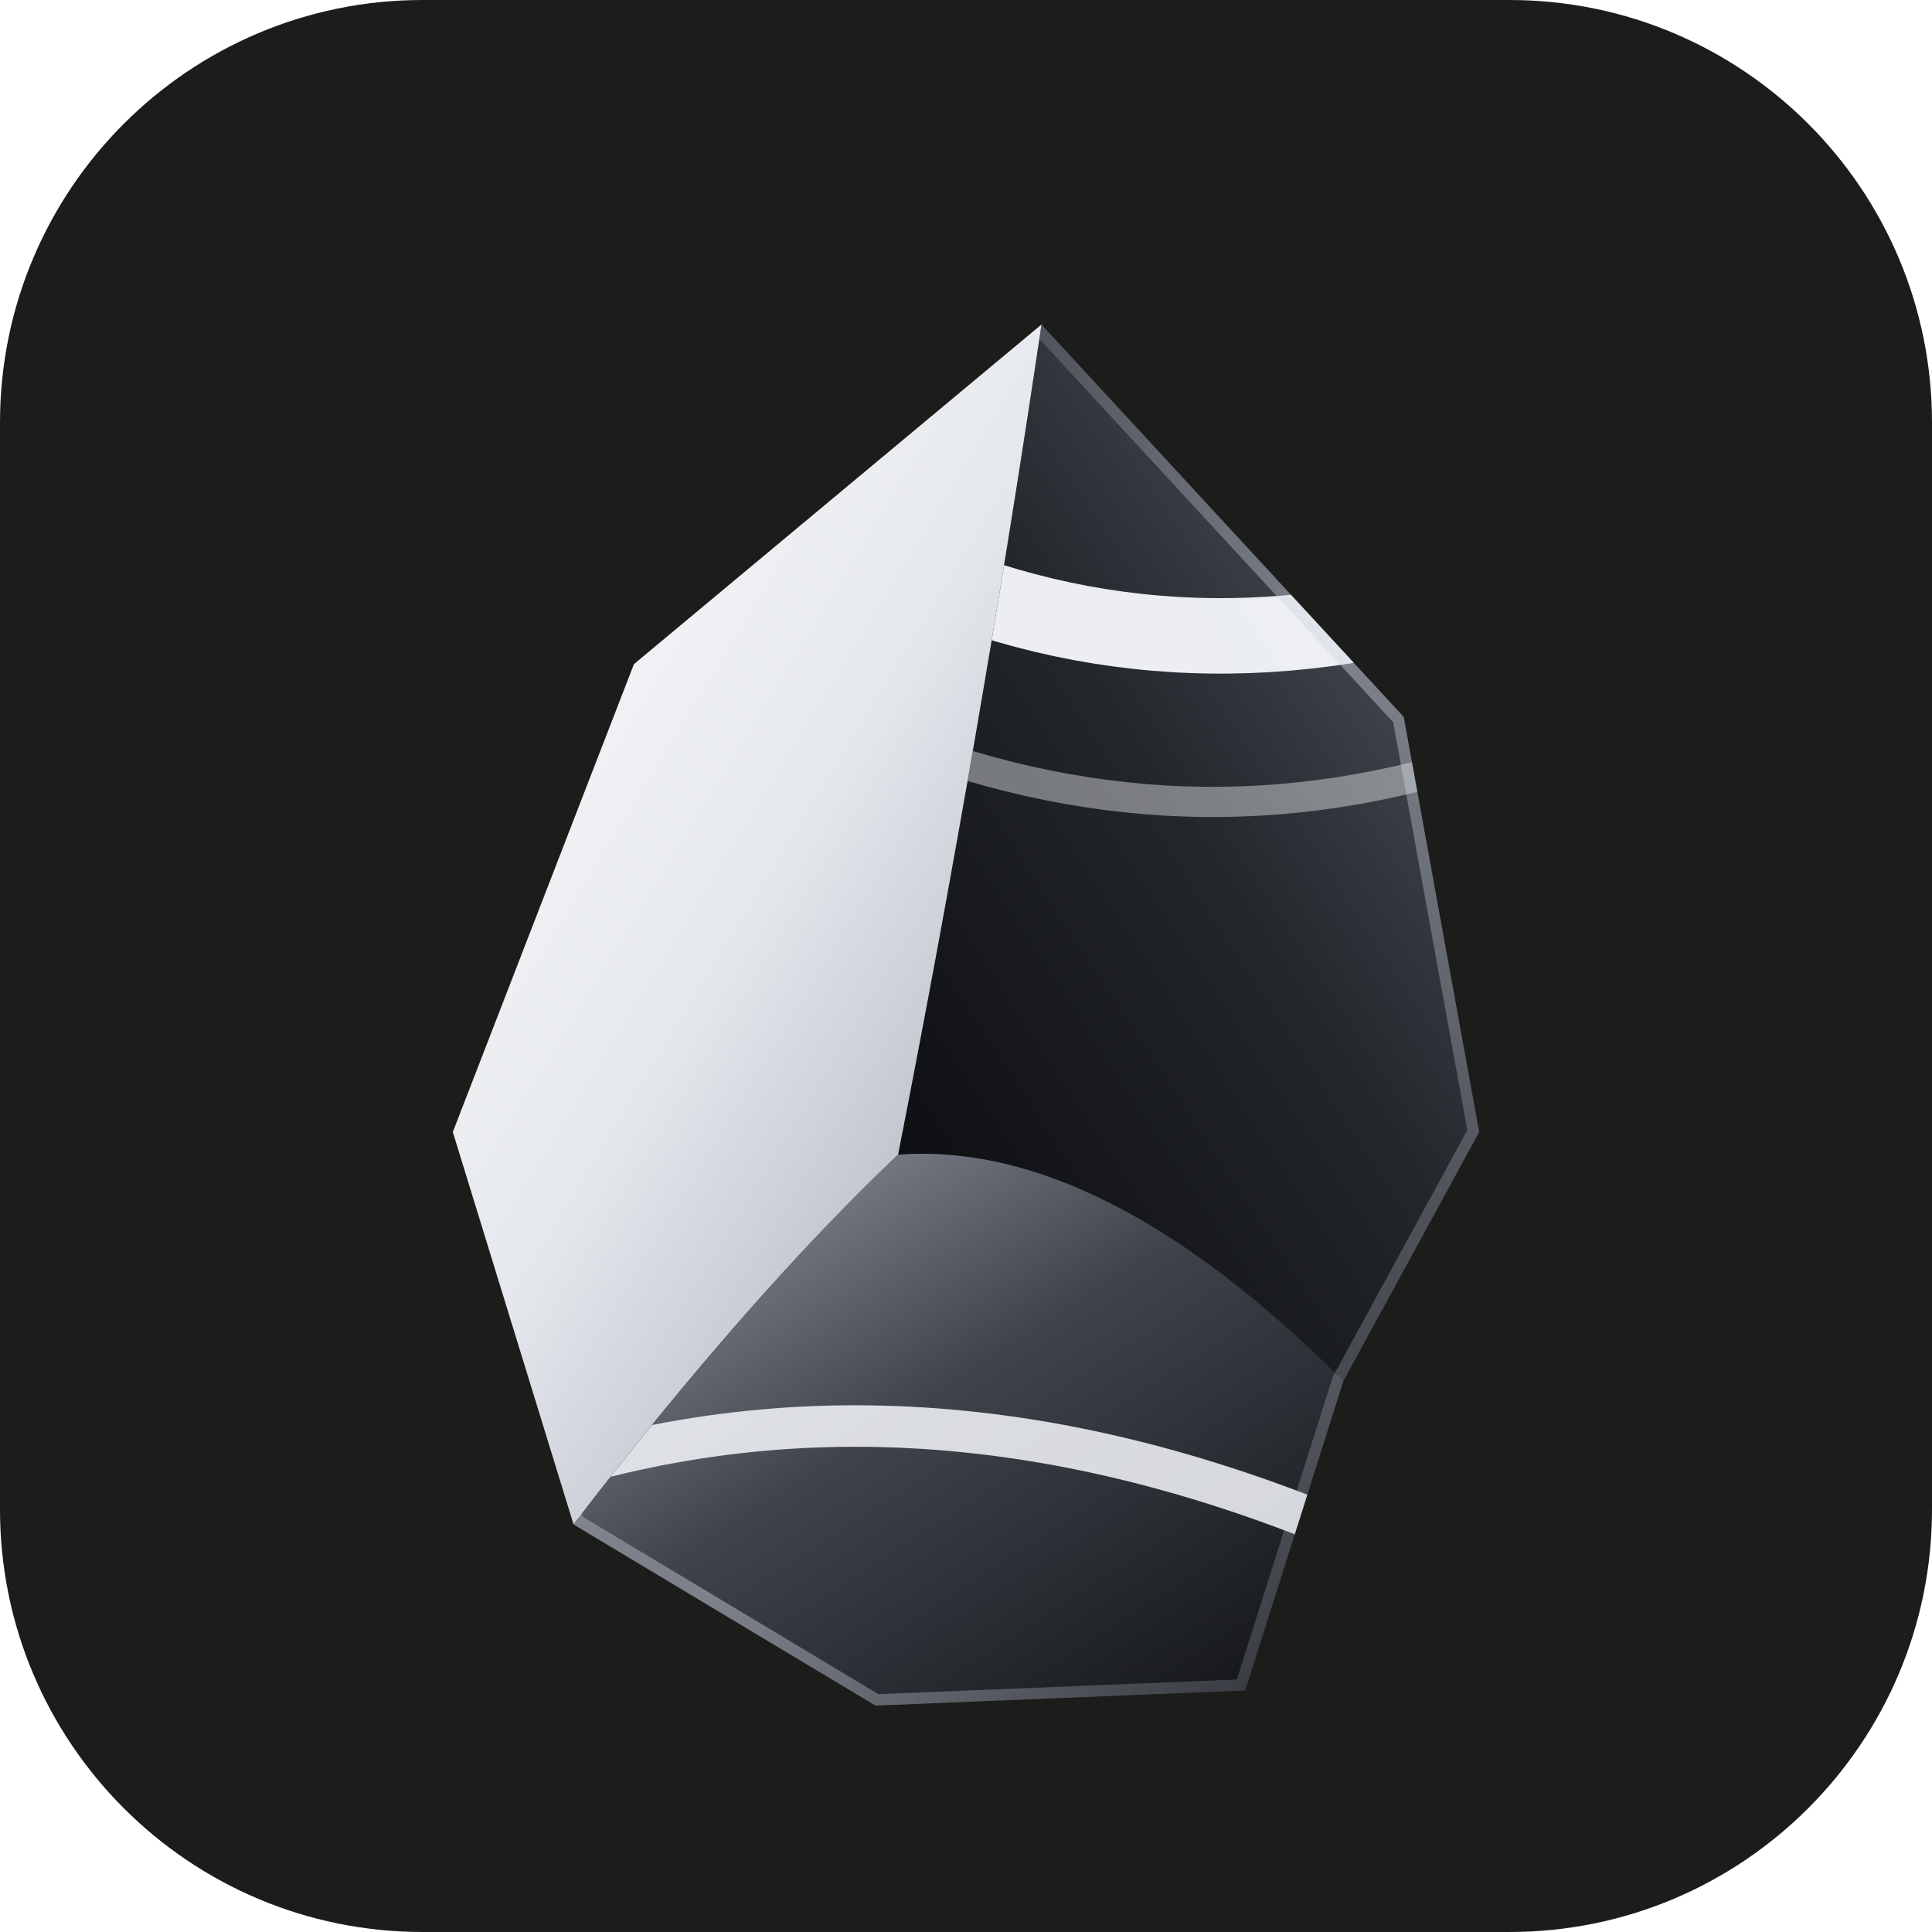
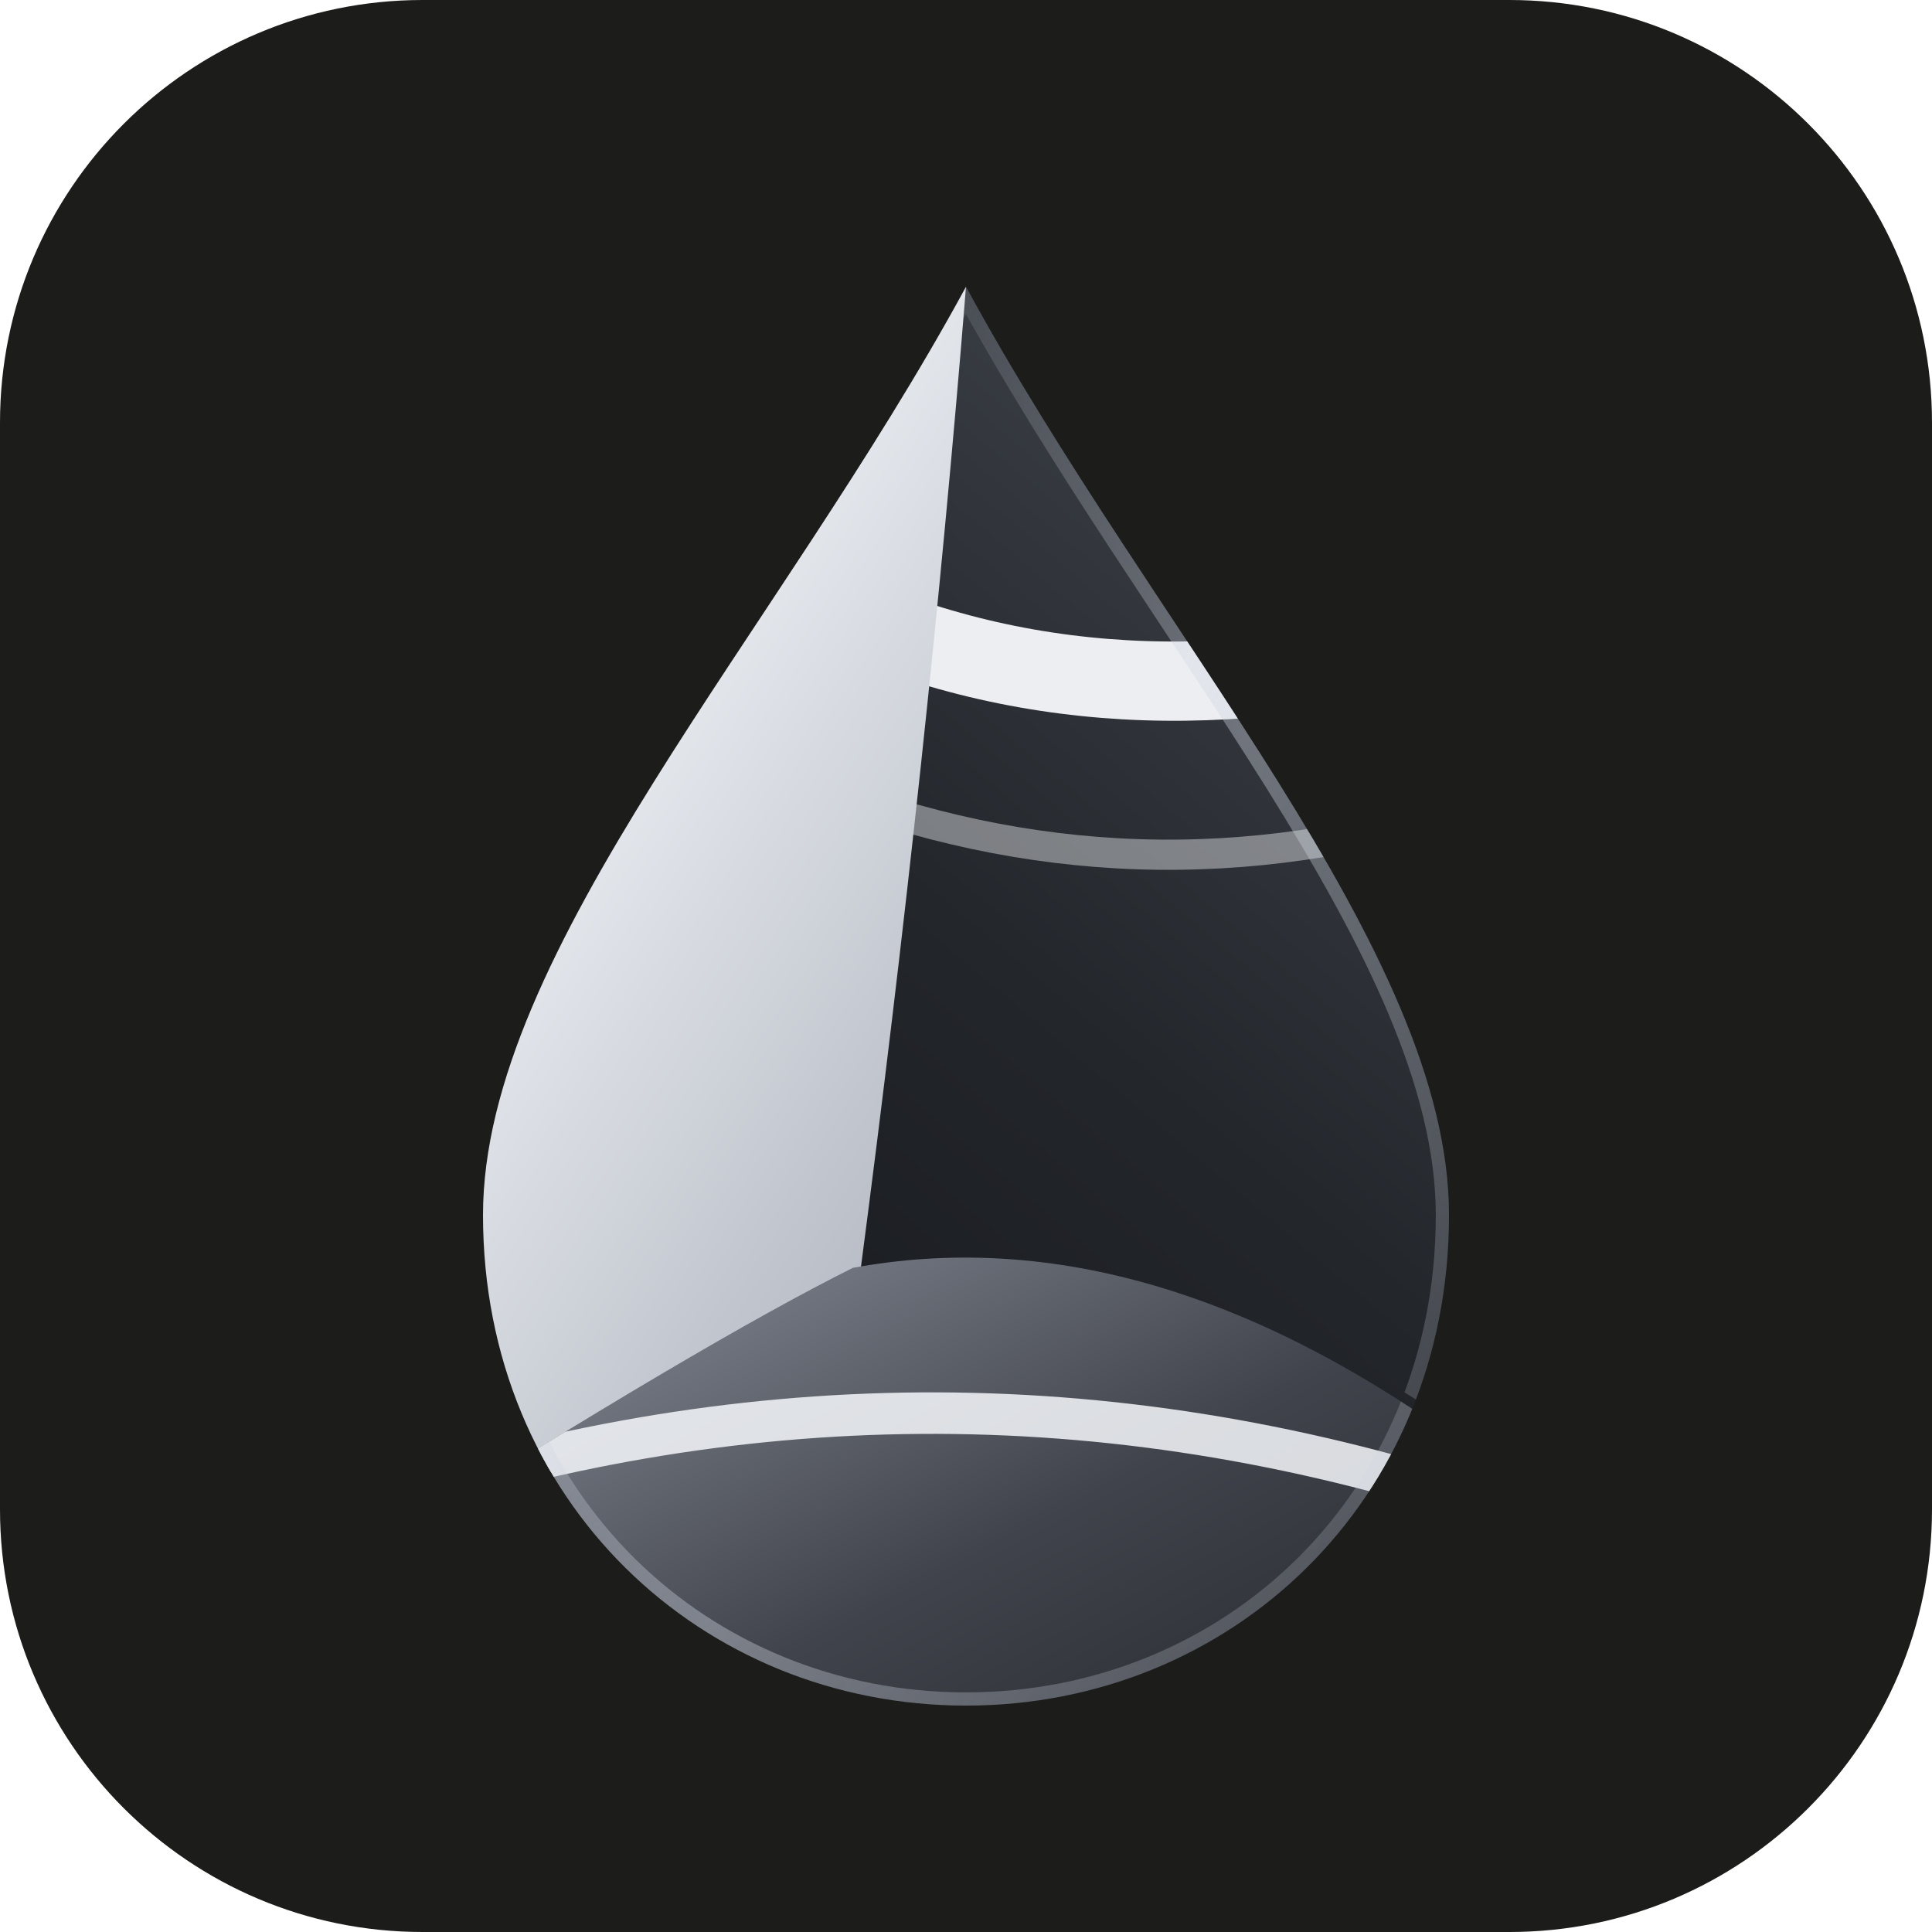
<svg xmlns="http://www.w3.org/2000/svg" viewBox="0 0 512 512" width="512" height="512">
  <defs>
    <linearGradient id="face-left" x1="0.1" y1="0" x2="0.9" y2="1">
      <stop offset="0" stop-color="#ffffff" />
      <stop offset="0.5" stop-color="#e4e7ec" />
      <stop offset="1" stop-color="#9ea4b0" />
    </linearGradient>
    <linearGradient id="face-right" x1="0.95" y1="0.05" x2="0.15" y2="1">
      <stop offset="0" stop-color="#565b65" />
      <stop offset="0.5" stop-color="#23262b" />
      <stop offset="1" stop-color="#0b0c0f" />
    </linearGradient>
    <linearGradient id="face-bottom" x1="0.05" y1="0" x2="0.95" y2="1">
      <stop offset="0" stop-color="#949aa5" />
      <stop offset="0.45" stop-color="#40434b" />
      <stop offset="1" stop-color="#111317" />
    </linearGradient>
    <linearGradient id="rim" x1="0.15" y1="0.1" x2="1" y2="0.85">
      <stop offset="0" stop-color="#cfd5e0" stop-opacity="0" />
-       <stop offset="0.55" stop-color="#cfd5e0" stop-opacity="0.45" />
-       <stop offset="1" stop-color="#cfd5e0" stop-opacity="0.15" />
+       <stop offset="0.55" stop-color="#cfd5e0" stop-opacity="0.4" />
+       <stop offset="1" stop-color="#cfd5e0" stop-opacity="0.18" />
    </linearGradient>
+     <clipPath id="clip-stone">
+       <path d="M256 76C206 168 128 252 128 322 128 398 186 452 256 452 326 452 384 398 384 322 384 252 306 168 256 76Z" />
+     </clipPath>
    <clipPath id="clip-right">
-       <path d="M276 86 372 190 392 300 356 366 Q292 302 238 306 Q260 194 276 86Z" />
+       <path d="M256 76Q244 200 226 336Q302 322 380 374L448 448 448 20Z" />
    </clipPath>
-     <clipPath id="clip-dark">
-       <path d="M276 86 372 190 392 300 356 366 Q292 302 238 306 Q260 194 276 86Z" />
-       <path d="M238 306 Q292 302 356 366 L330 448 232 452 152 404 Q198 344 238 306Z" />
-     </clipPath>
-     <clipPath id="clip-bottom">
-       <path d="M238 306 Q292 302 356 366 L330 448 232 452 152 404 Q198 344 238 306Z" />
+     <clipPath id="clip-bottomface">
+       <path d="M104 408Q186 356 226 336Q302 322 384 380L424 540 72 540Z" />
    </clipPath>
  </defs>
  <rect width="512" height="512" rx="112" fill="#1c1c1a" />
-   <g id="stone">
-     <path d="M276 86 372 190 392 300 356 366 Q292 302 238 306 Q260 194 276 86Z" fill="url(#face-right)" />
+   <g id="stone" clip-path="url(#clip-stone)">
+     <rect width="512" height="512" fill="url(#face-right)" />
    <g clip-path="url(#clip-right)" fill="none" stroke-linecap="round">
-       <path d="M248 154 Q324 184 408 152" stroke="#f6f8fb" stroke-opacity="0.95" stroke-width="20" />
-       <path d="M242 198 Q324 228 406 196" stroke="#f6f8fb" stroke-opacity="0.42" stroke-width="8" />
+       <path d="M232 166Q310 196 404 164" stroke="#f6f8fb" stroke-opacity="0.95" stroke-width="21" />
+       <path d="M226 212Q312 242 400 210" stroke="#f6f8fb" stroke-opacity="0.42" stroke-width="8" />
    </g>
-     <path d="M276 86 168 176 120 300 152 404 Q198 344 238 306 Q260 194 276 86Z" fill="url(#face-left)" />
-     <path d="M238 306 Q292 302 356 366 L330 448 232 452 152 404 Q198 344 238 306Z" fill="url(#face-bottom)" />
-     <g clip-path="url(#clip-bottom)" fill="none" stroke-linecap="round">
-       <path d="M140 392 Q248 356 370 412" stroke="#f6f8fb" stroke-opacity="0.85" stroke-width="11" />
+     <path d="M256 76Q246 200 228 337Q188 368 132 398L24 470 24 24Z" fill="url(#face-left)" />
+     <path d="M104 408Q186 356 226 336Q302 322 384 380L424 540 72 540Z" fill="url(#face-bottom)" />
+     <g clip-path="url(#clip-bottomface)" fill="none" stroke-linecap="round">
+       <path d="M96 400Q244 350 392 398" stroke="#f6f8fb" stroke-opacity="0.85" stroke-width="11" />
    </g>
-     <path clip-path="url(#clip-dark)" d="M276 86 372 190 392 300 356 366 330 448 232 452 152 404 120 300 168 176Z" fill="none" stroke="url(#rim)" stroke-width="6" stroke-linejoin="round" />
+     <g clip-path="url(#clip-right)">
+       <path d="M256 76C206 168 128 252 128 322 128 398 186 452 256 452 326 452 384 398 384 322 384 252 306 168 256 76Z" fill="none" stroke="url(#rim)" stroke-width="7" />
+     </g>
+     <g clip-path="url(#clip-bottomface)">
+       <path d="M256 76C206 168 128 252 128 322 128 398 186 452 256 452 326 452 384 398 384 322 384 252 306 168 256 76Z" fill="none" stroke="url(#rim)" stroke-width="7" />
+     </g>
  </g>
</svg>
